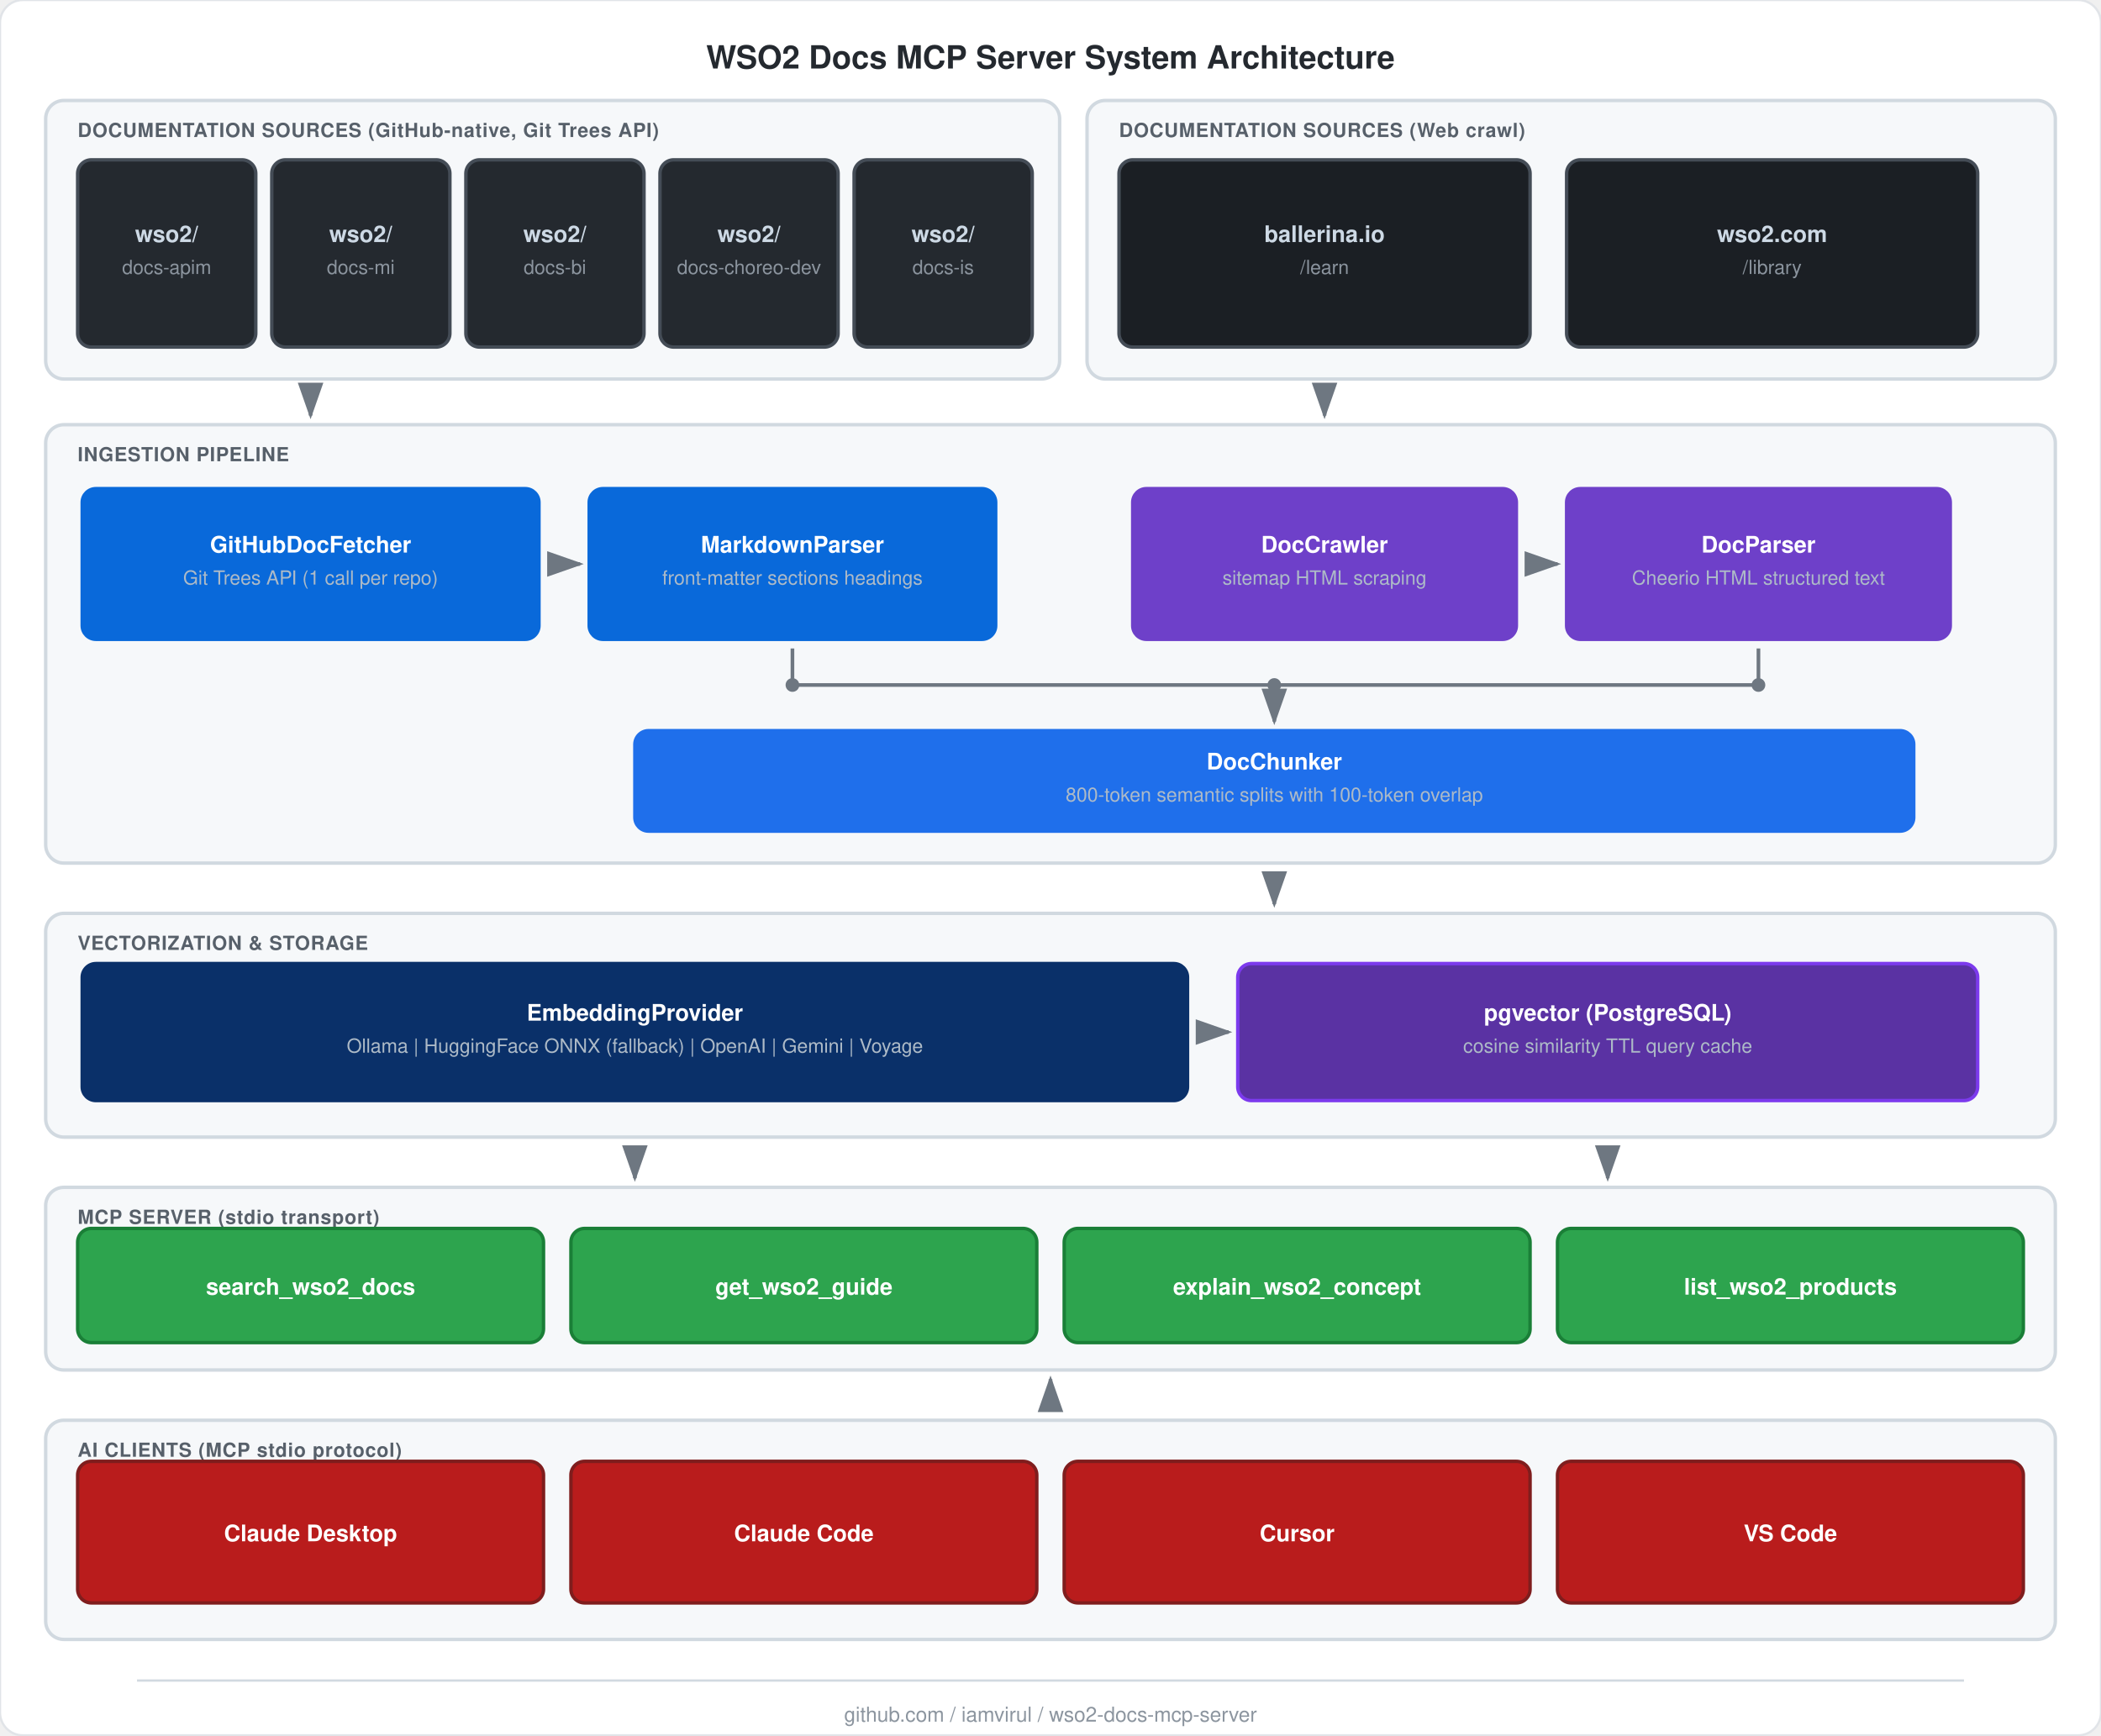
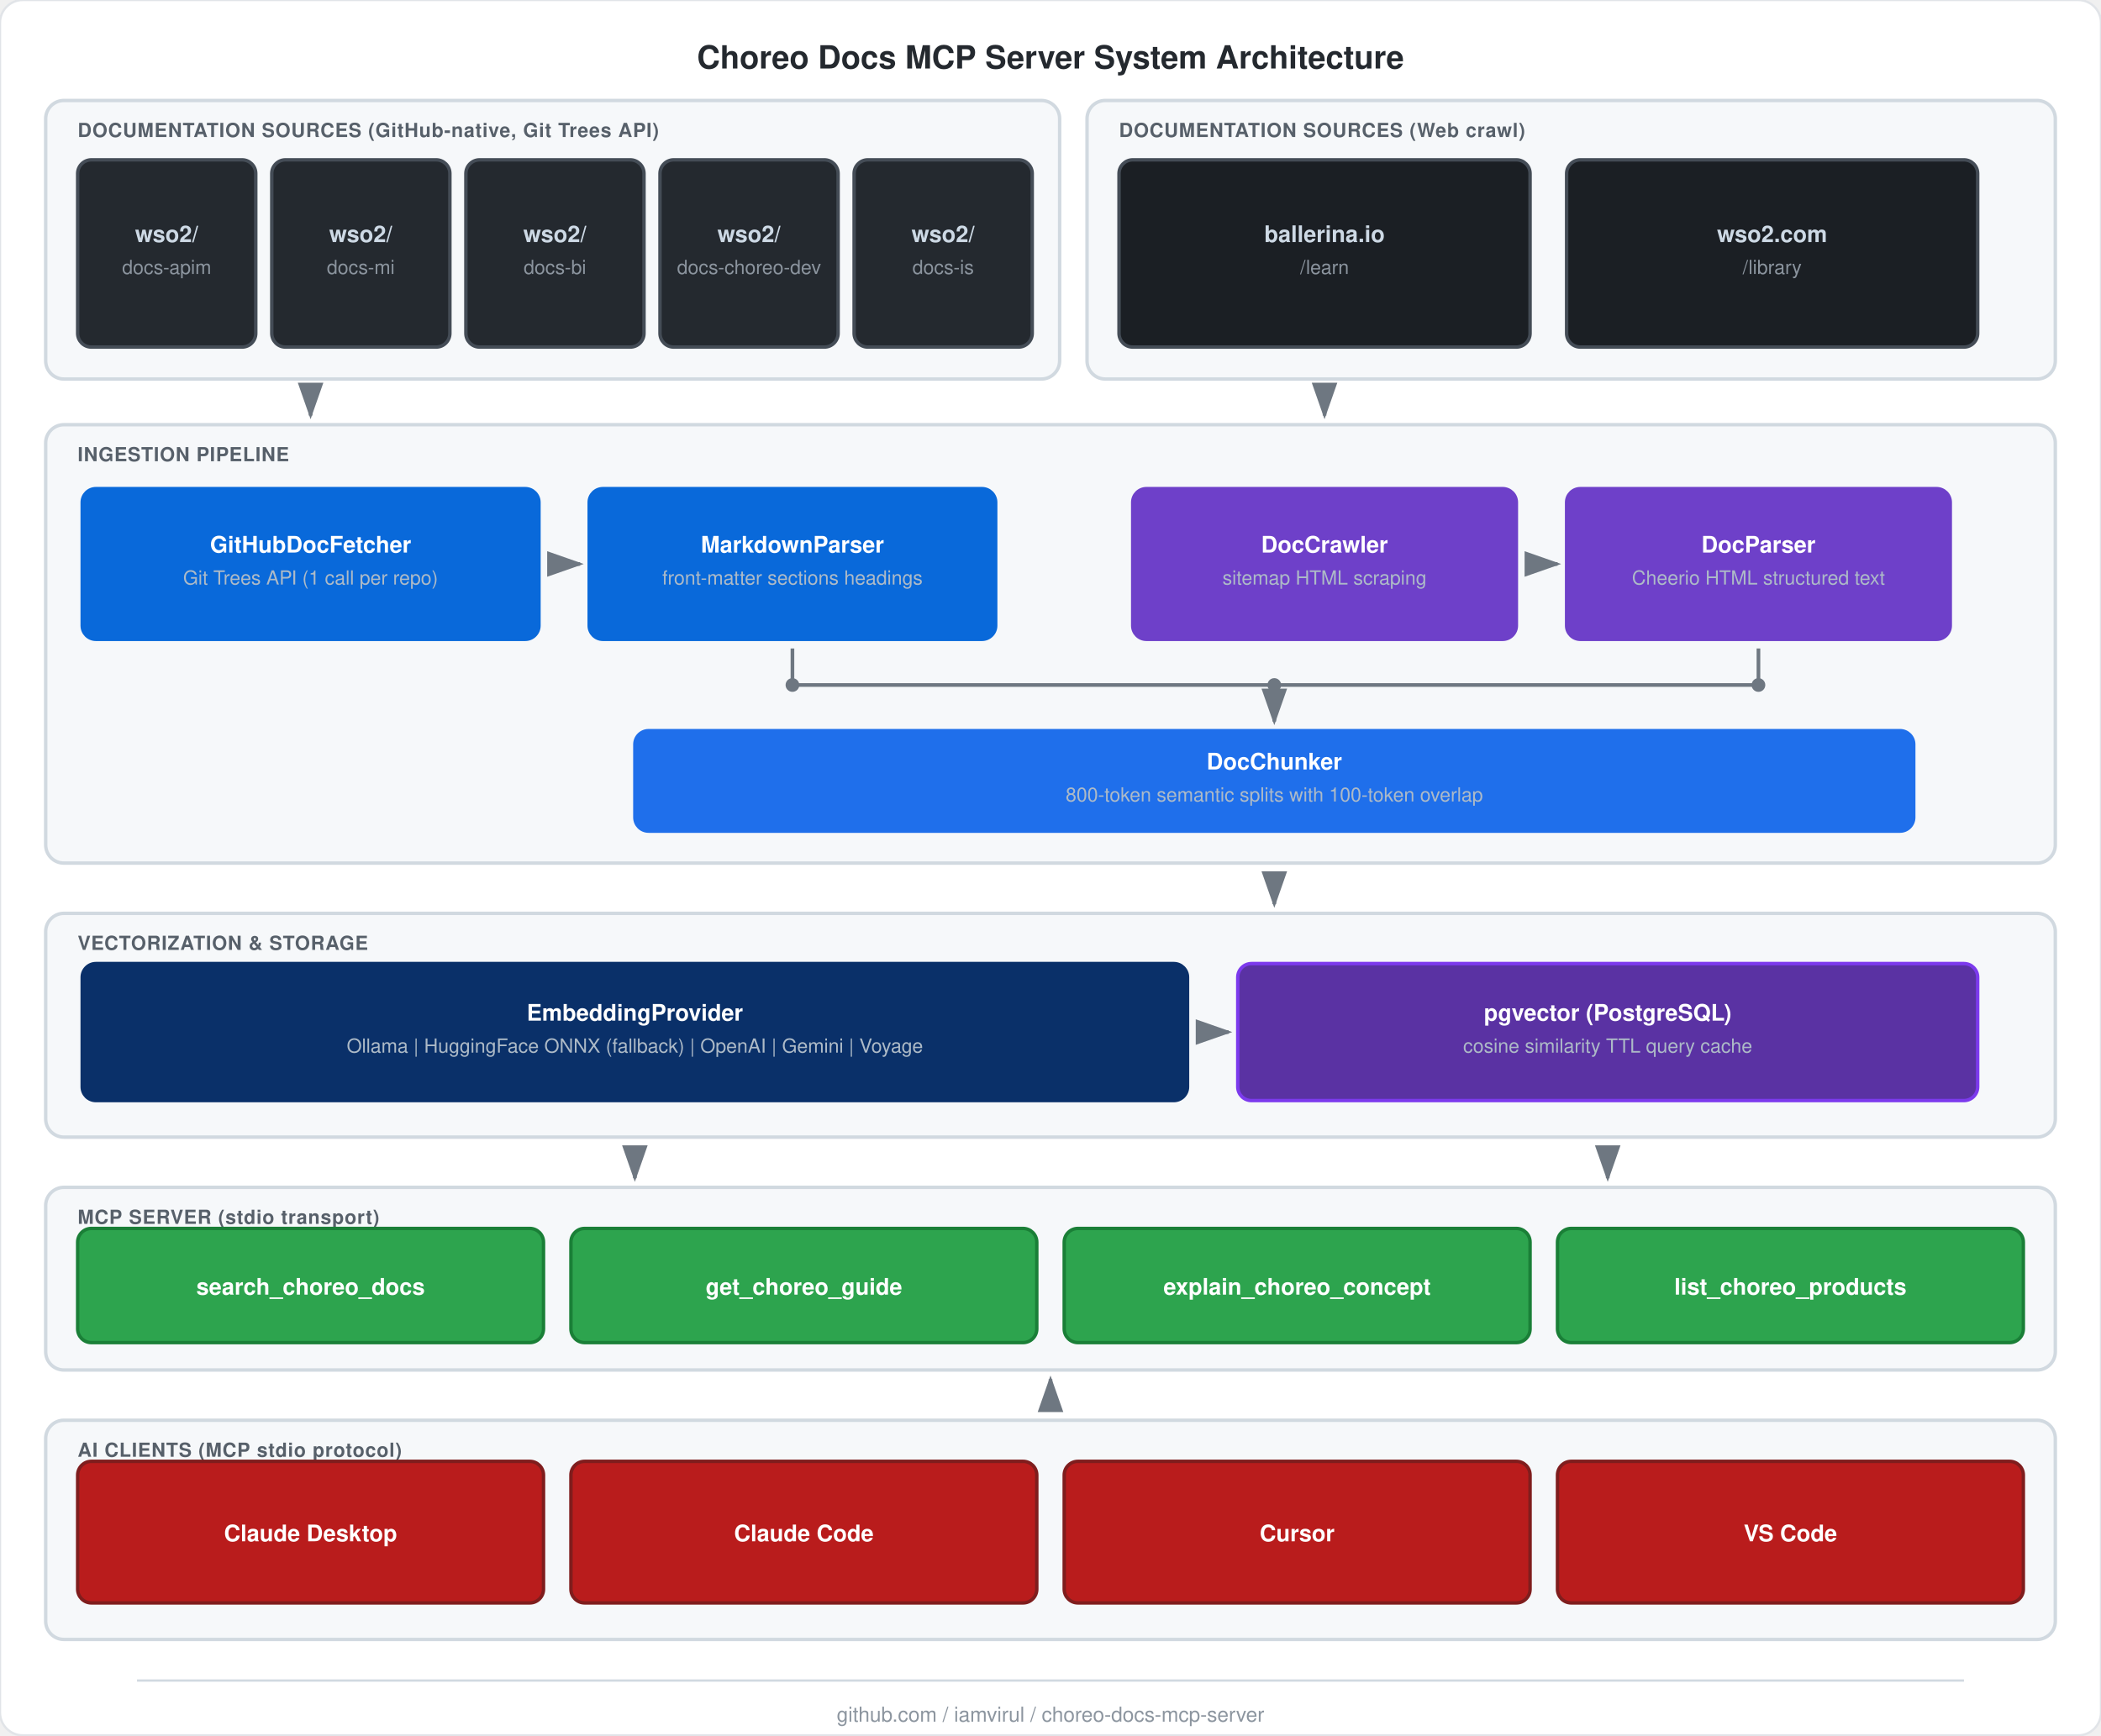
<svg xmlns="http://www.w3.org/2000/svg" width="920" height="760" viewBox="0 0 920 760" font-family="-apple-system,BlinkMacSystemFont,'Segoe UI',Helvetica,Arial,sans-serif">
  <defs>
    <marker id="arr" markerWidth="10" markerHeight="7" refX="9" refY="3.5" orient="auto">
      <polygon points="0 0, 10 3.5, 0 7" fill="#6e7781" />
    </marker>
  </defs>
  <rect x="0" y="0" width="920" height="760" rx="10" fill="#ffffff" stroke="#e1e4e8" stroke-width="1" />
-   <text x="460" y="30" text-anchor="middle" font-size="14" font-weight="600" fill="#24292f">WSO2 Docs MCP Server  System Architecture</text>
+   <text x="460" y="30" text-anchor="middle" font-size="14" font-weight="600" fill="#24292f">Choreo Docs MCP Server  System Architecture</text>
  <rect x="20" y="44" width="444" height="122" rx="8" fill="#f6f8fa" stroke="#d1d9e0" stroke-width="1.5" />
  <text x="34" y="60" text-anchor="start" font-size="8.5" font-weight="600" fill="#57606a" letter-spacing="0.3">DOCUMENTATION SOURCES  (GitHub-native, Git Trees API)</text>
  <rect x="476" y="44" width="424" height="122" rx="8" fill="#f6f8fa" stroke="#d1d9e0" stroke-width="1.5" />
  <text x="490" y="60" text-anchor="start" font-size="8.5" font-weight="600" fill="#57606a" letter-spacing="0.3">DOCUMENTATION SOURCES  (Web crawl)</text>
  <rect x="34" y="70" width="78" height="82" rx="6" fill="#24292f" stroke="#444c56" stroke-width="1.5" />
  <text x="73" y="106" text-anchor="middle" font-size="10" font-weight="600" fill="#cdd9e5">wso2/</text>
  <text x="73" y="120" text-anchor="middle" font-size="8.5" font-weight="normal" fill="#8b949e">docs-apim</text>
  <rect x="119" y="70" width="78" height="82" rx="6" fill="#24292f" stroke="#444c56" stroke-width="1.5" />
  <text x="158" y="106" text-anchor="middle" font-size="10" font-weight="600" fill="#cdd9e5">wso2/</text>
  <text x="158" y="120" text-anchor="middle" font-size="8.5" font-weight="normal" fill="#8b949e">docs-mi</text>
  <rect x="204" y="70" width="78" height="82" rx="6" fill="#24292f" stroke="#444c56" stroke-width="1.5" />
  <text x="243" y="106" text-anchor="middle" font-size="10" font-weight="600" fill="#cdd9e5">wso2/</text>
  <text x="243" y="120" text-anchor="middle" font-size="8.5" font-weight="normal" fill="#8b949e">docs-bi</text>
  <rect x="289" y="70" width="78" height="82" rx="6" fill="#24292f" stroke="#444c56" stroke-width="1.5" />
  <text x="328" y="106" text-anchor="middle" font-size="10" font-weight="600" fill="#cdd9e5">wso2/</text>
  <text x="328" y="120" text-anchor="middle" font-size="8.5" font-weight="normal" fill="#8b949e">docs-choreo-dev</text>
  <rect x="374" y="70" width="78" height="82" rx="6" fill="#24292f" stroke="#444c56" stroke-width="1.5" />
  <text x="413" y="106" text-anchor="middle" font-size="10" font-weight="600" fill="#cdd9e5">wso2/</text>
  <text x="413" y="120" text-anchor="middle" font-size="8.5" font-weight="normal" fill="#8b949e">docs-is</text>
  <rect x="490" y="70" width="180" height="82" rx="6" fill="#1b1f24" stroke="#444c56" stroke-width="1.5" />
  <text x="580" y="106" text-anchor="middle" font-size="10" font-weight="600" fill="#cdd9e5">ballerina.io</text>
  <text x="580" y="120" text-anchor="middle" font-size="8.5" font-weight="normal" fill="#8b949e">/learn</text>
  <rect x="686" y="70" width="180" height="82" rx="6" fill="#1b1f24" stroke="#444c56" stroke-width="1.5" />
  <text x="776" y="106" text-anchor="middle" font-size="10" font-weight="600" fill="#cdd9e5">wso2.com</text>
  <text x="776" y="120" text-anchor="middle" font-size="8.5" font-weight="normal" fill="#8b949e">/library</text>
  <rect x="20" y="186" width="880" height="192" rx="8" fill="#f6f8fa" stroke="#d1d9e0" stroke-width="1.5" />
  <text x="34" y="202" text-anchor="start" font-size="8.5" font-weight="600" fill="#57606a" letter-spacing="0.3">INGESTION PIPELINE</text>
  <rect x="36" y="214" width="200" height="66" rx="6" fill="#0969da" stroke="#0969da" stroke-width="1.5" />
  <text x="136" y="242" text-anchor="middle" font-size="10" font-weight="600" fill="#fff">GitHubDocFetcher</text>
  <text x="136" y="256" text-anchor="middle" font-size="8.5" font-weight="normal" fill="#adbac7">Git Trees API  (1 call per repo)</text>
  <line x1="240" y1="247" x2="254" y2="247" stroke="#6e7781" stroke-width="1.6" marker-end="url(#arr)" />
  <rect x="258" y="214" width="178" height="66" rx="6" fill="#0969da" stroke="#0969da" stroke-width="1.5" />
  <text x="347" y="242" text-anchor="middle" font-size="10" font-weight="600" fill="#fff">MarkdownParser</text>
  <text x="347" y="256" text-anchor="middle" font-size="8.5" font-weight="normal" fill="#adbac7">front-matter  sections  headings</text>
  <rect x="496" y="214" width="168" height="66" rx="6" fill="#6e40c9" stroke="#6e40c9" stroke-width="1.5" />
  <text x="580" y="242" text-anchor="middle" font-size="10" font-weight="600" fill="#fff">DocCrawler</text>
  <text x="580" y="256" text-anchor="middle" font-size="8.5" font-weight="normal" fill="#adbac7">sitemap  HTML scraping</text>
  <line x1="668" y1="247" x2="682" y2="247" stroke="#6e7781" stroke-width="1.6" marker-end="url(#arr)" />
  <rect x="686" y="214" width="168" height="66" rx="6" fill="#6e40c9" stroke="#6e40c9" stroke-width="1.5" />
  <text x="770" y="242" text-anchor="middle" font-size="10" font-weight="600" fill="#fff">DocParser</text>
  <text x="770" y="256" text-anchor="middle" font-size="8.5" font-weight="normal" fill="#adbac7">Cheerio HTML  structured text</text>
  <line x1="136" y1="170" x2="136" y2="182" stroke="#6e7781" stroke-width="1.6" marker-end="url(#arr)" />
  <line x1="580" y1="170" x2="580" y2="182" stroke="#6e7781" stroke-width="1.6" marker-end="url(#arr)" />
  <line x1="347" y1="284" x2="347" y2="300" stroke="#6e7781" stroke-width="1.6" />
  <line x1="770" y1="284" x2="770" y2="300" stroke="#6e7781" stroke-width="1.6" />
  <line x1="347" y1="300" x2="770" y2="300" stroke="#6e7781" stroke-width="1.6" />
  <circle cx="347" cy="300" r="3" fill="#6e7781" />
  <circle cx="770" cy="300" r="3" fill="#6e7781" />
  <circle cx="558" cy="300" r="3" fill="#6e7781" />
  <line x1="558" y1="304" x2="558" y2="316" stroke="#6e7781" stroke-width="1.6" marker-end="url(#arr)" />
  <rect x="278" y="320" width="560" height="44" rx="6" fill="#1f6feb" stroke="#1f6feb" stroke-width="1.5" />
  <text x="558" y="337" text-anchor="middle" font-size="10" font-weight="600" fill="#fff">DocChunker</text>
  <text x="558" y="351" text-anchor="middle" font-size="8.5" font-weight="normal" fill="#adbac7">800-token semantic splits with 100-token overlap</text>
  <rect x="20" y="400" width="880" height="98" rx="8" fill="#f6f8fa" stroke="#d1d9e0" stroke-width="1.5" />
  <text x="34" y="416" text-anchor="start" font-size="8.5" font-weight="600" fill="#57606a" letter-spacing="0.3">VECTORIZATION &amp; STORAGE</text>
  <line x1="558" y1="382" x2="558" y2="396" stroke="#6e7781" stroke-width="1.6" marker-end="url(#arr)" />
  <rect x="36" y="422" width="484" height="60" rx="6" fill="#0a3069" stroke="#0a3069" stroke-width="1.5" />
  <text x="278" y="447" text-anchor="middle" font-size="10" font-weight="600" fill="#fff">EmbeddingProvider</text>
  <text x="278" y="461" text-anchor="middle" font-size="8.5" font-weight="normal" fill="#adbac7">Ollama  |  HuggingFace ONNX (fallback)  |  OpenAI  |  Gemini  |  Voyage</text>
  <line x1="524" y1="452" x2="538" y2="452" stroke="#6e7781" stroke-width="1.6" marker-end="url(#arr)" />
  <rect x="542" y="422" width="324" height="60" rx="6" fill="#5a32a3" stroke="#7c3aed" stroke-width="1.5" />
  <text x="704" y="447" text-anchor="middle" font-size="10" font-weight="600" fill="#fff">pgvector (PostgreSQL)</text>
  <text x="704" y="461" text-anchor="middle" font-size="8.5" font-weight="normal" fill="#adbac7">cosine similarity  TTL query cache</text>
  <rect x="20" y="520" width="880" height="80" rx="8" fill="#f6f8fa" stroke="#d1d9e0" stroke-width="1.5" />
  <text x="34" y="536" text-anchor="start" font-size="8.5" font-weight="600" fill="#57606a" letter-spacing="0.3">MCP SERVER  (stdio transport)</text>
  <line x1="278" y1="502" x2="278" y2="516" stroke="#6e7781" stroke-width="1.6" marker-end="url(#arr)" />
  <line x1="704" y1="502" x2="704" y2="516" stroke="#6e7781" stroke-width="1.6" marker-end="url(#arr)" />
  <rect x="34" y="538" width="204" height="50" rx="6" fill="#2da44e" stroke="#1a7f37" stroke-width="1.5" />
-   <text x="136" y="567" text-anchor="middle" font-size="10" font-weight="600" fill="#fff">search_wso2_docs</text>
+   <text x="136" y="567" text-anchor="middle" font-size="10" font-weight="600" fill="#fff">search_choreo_docs</text>
  <rect x="250" y="538" width="204" height="50" rx="6" fill="#2da44e" stroke="#1a7f37" stroke-width="1.5" />
-   <text x="352" y="567" text-anchor="middle" font-size="10" font-weight="600" fill="#fff">get_wso2_guide</text>
+   <text x="352" y="567" text-anchor="middle" font-size="10" font-weight="600" fill="#fff">get_choreo_guide</text>
  <rect x="466" y="538" width="204" height="50" rx="6" fill="#2da44e" stroke="#1a7f37" stroke-width="1.5" />
-   <text x="568" y="567" text-anchor="middle" font-size="10" font-weight="600" fill="#fff">explain_wso2_concept</text>
+   <text x="568" y="567" text-anchor="middle" font-size="10" font-weight="600" fill="#fff">explain_choreo_concept</text>
  <rect x="682" y="538" width="204" height="50" rx="6" fill="#2da44e" stroke="#1a7f37" stroke-width="1.5" />
-   <text x="784" y="567" text-anchor="middle" font-size="10" font-weight="600" fill="#fff">list_wso2_products</text>
+   <text x="784" y="567" text-anchor="middle" font-size="10" font-weight="600" fill="#fff">list_choreo_products</text>
  <rect x="20" y="622" width="880" height="96" rx="8" fill="#f6f8fa" stroke="#d1d9e0" stroke-width="1.5" />
  <text x="34" y="638" text-anchor="start" font-size="8.5" font-weight="600" fill="#57606a" letter-spacing="0.3">AI CLIENTS  (MCP stdio protocol)</text>
  <line x1="460" y1="618" x2="460" y2="604" stroke="#6e7781" stroke-width="1.6" marker-end="url(#arr)" />
  <rect x="34" y="640" width="204" height="62" rx="6" fill="#b91c1c" stroke="#7f1d1d" stroke-width="1.5" />
  <text x="136" y="675" text-anchor="middle" font-size="10" font-weight="600" fill="#fff">Claude Desktop</text>
  <rect x="250" y="640" width="204" height="62" rx="6" fill="#b91c1c" stroke="#7f1d1d" stroke-width="1.5" />
  <text x="352" y="675" text-anchor="middle" font-size="10" font-weight="600" fill="#fff">Claude Code</text>
  <rect x="466" y="640" width="204" height="62" rx="6" fill="#b91c1c" stroke="#7f1d1d" stroke-width="1.5" />
  <text x="568" y="675" text-anchor="middle" font-size="10" font-weight="600" fill="#fff">Cursor</text>
  <rect x="682" y="640" width="204" height="62" rx="6" fill="#b91c1c" stroke="#7f1d1d" stroke-width="1.5" />
  <text x="784" y="675" text-anchor="middle" font-size="10" font-weight="600" fill="#fff">VS Code</text>
  <line x1="60" y1="736" x2="860" y2="736" stroke="#d1d9e0" stroke-width="1" />
-   <text x="460" y="754" text-anchor="middle" font-size="9" font-weight="normal" fill="#8c959f">github.com / iamvirul / wso2-docs-mcp-server</text>
+   <text x="460" y="754" text-anchor="middle" font-size="9" font-weight="normal" fill="#8c959f">github.com / iamvirul / choreo-docs-mcp-server</text>
</svg>
